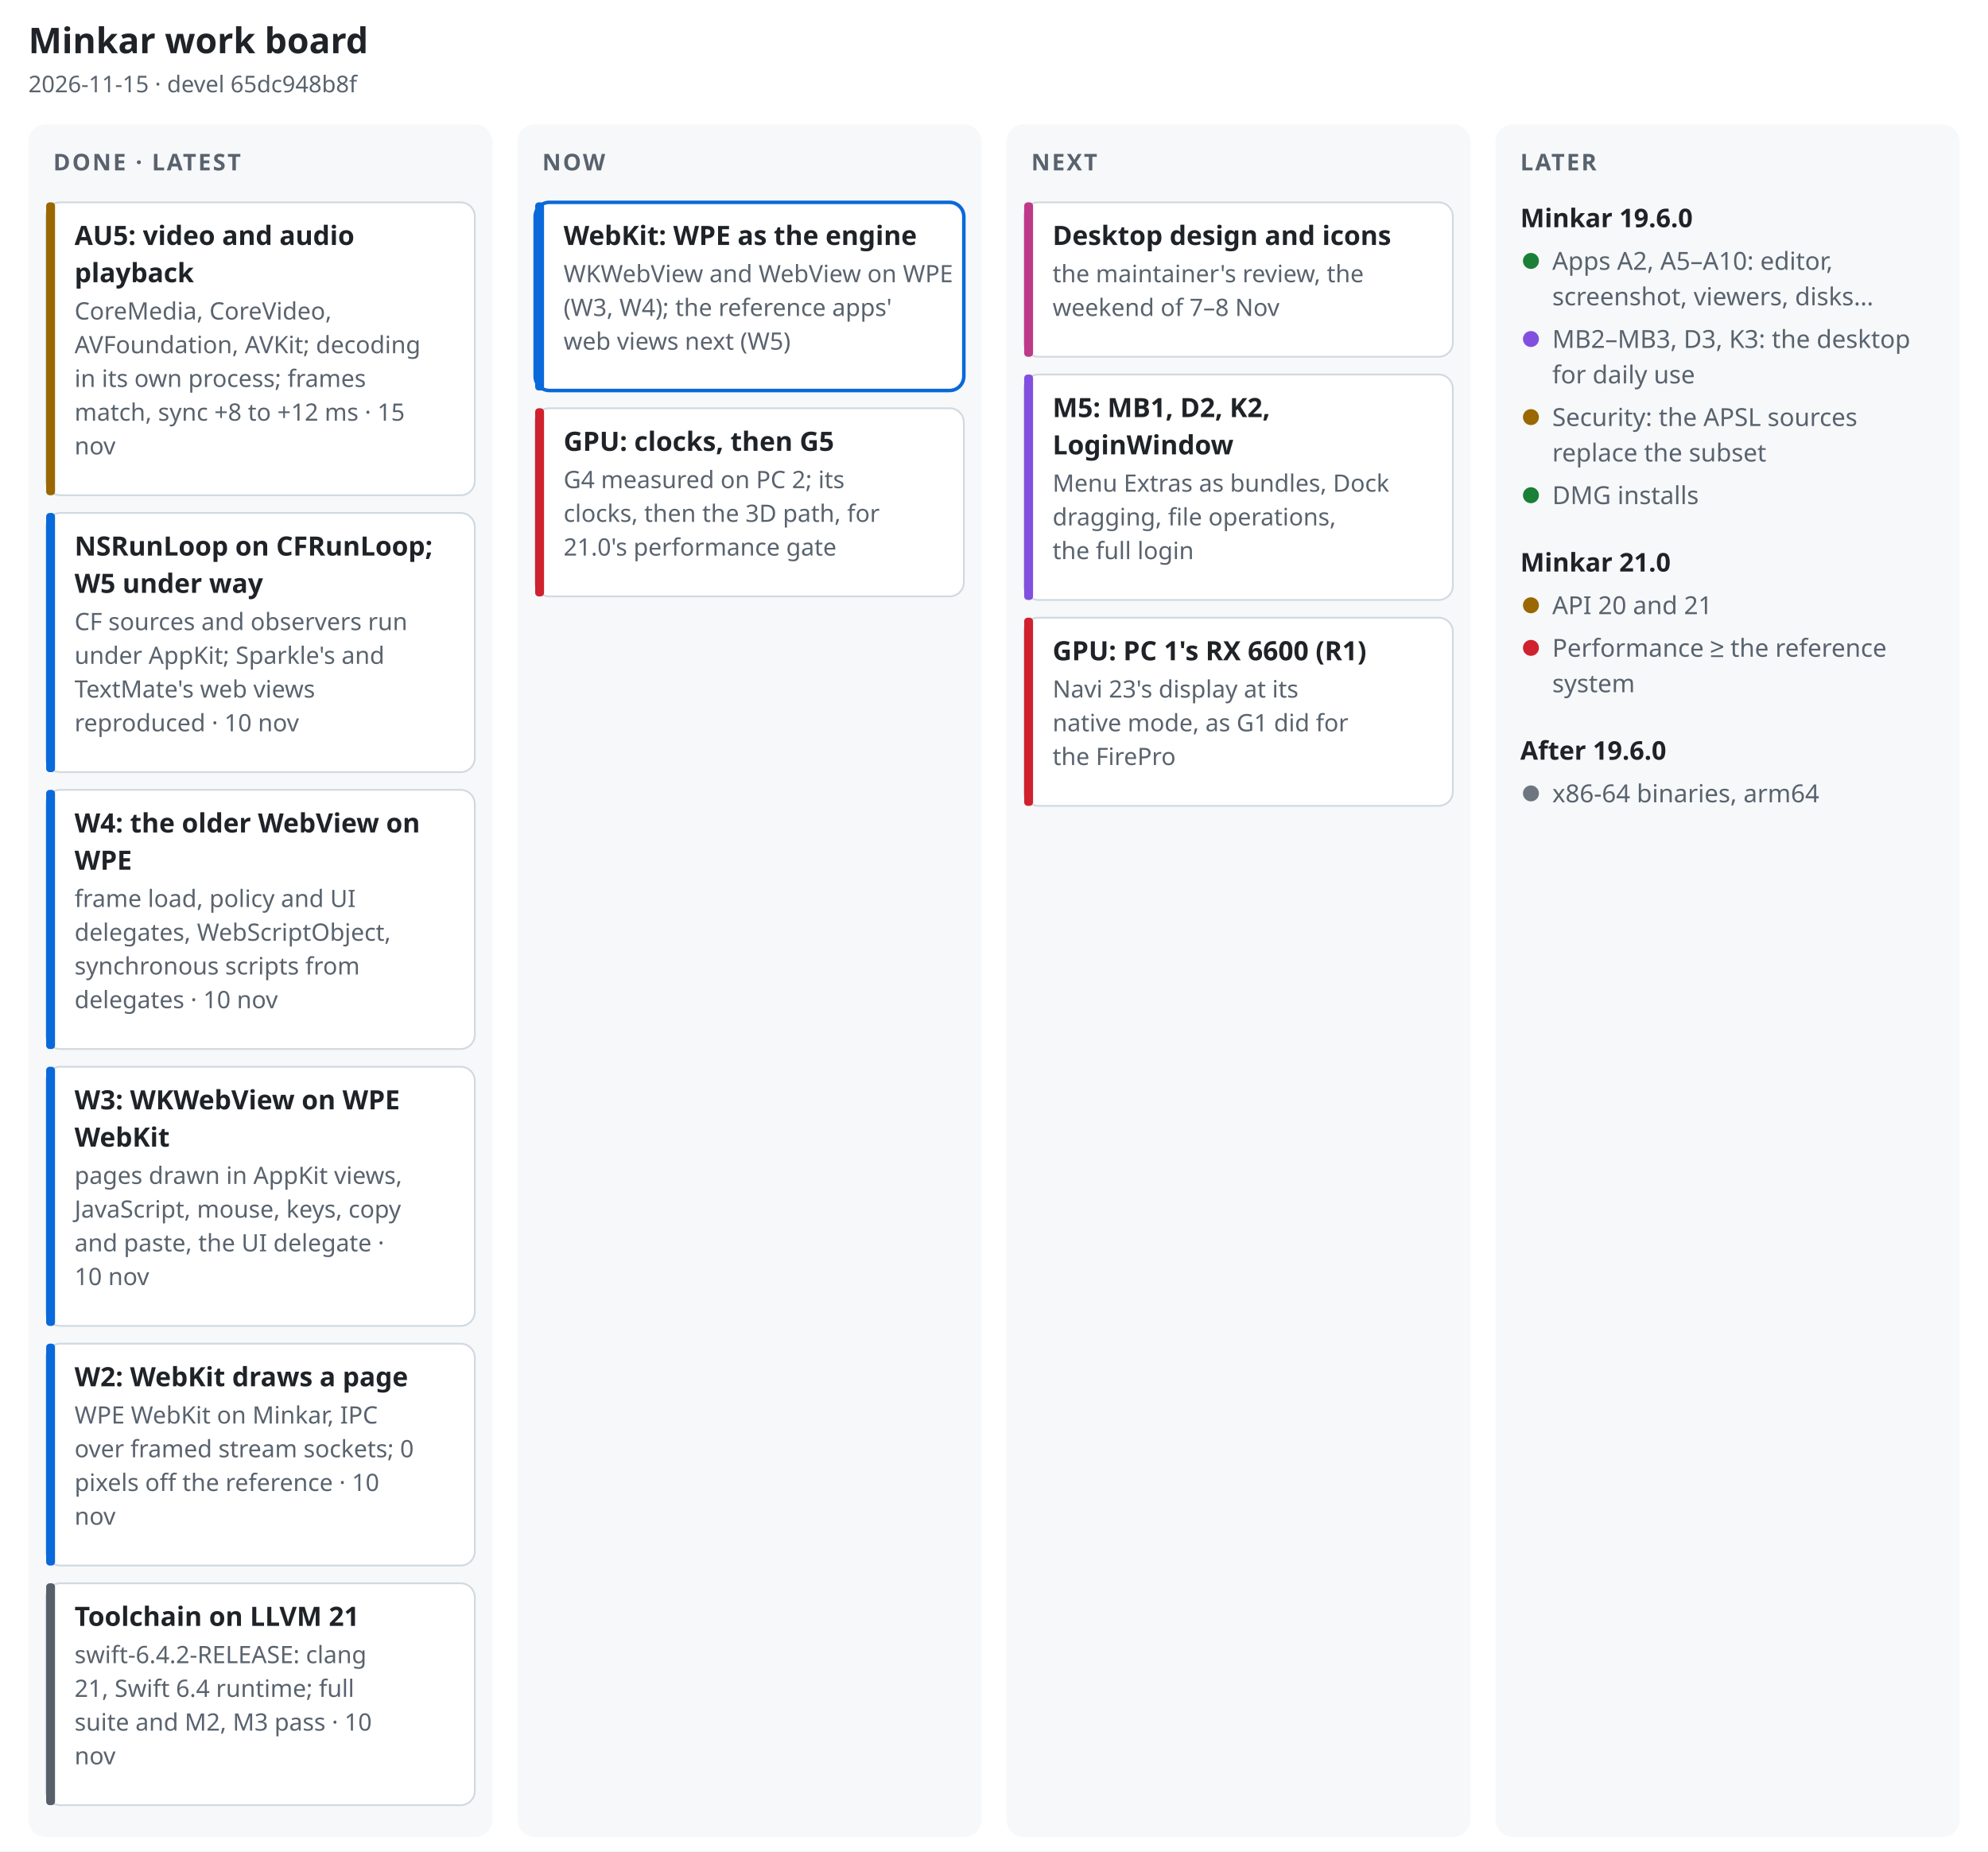
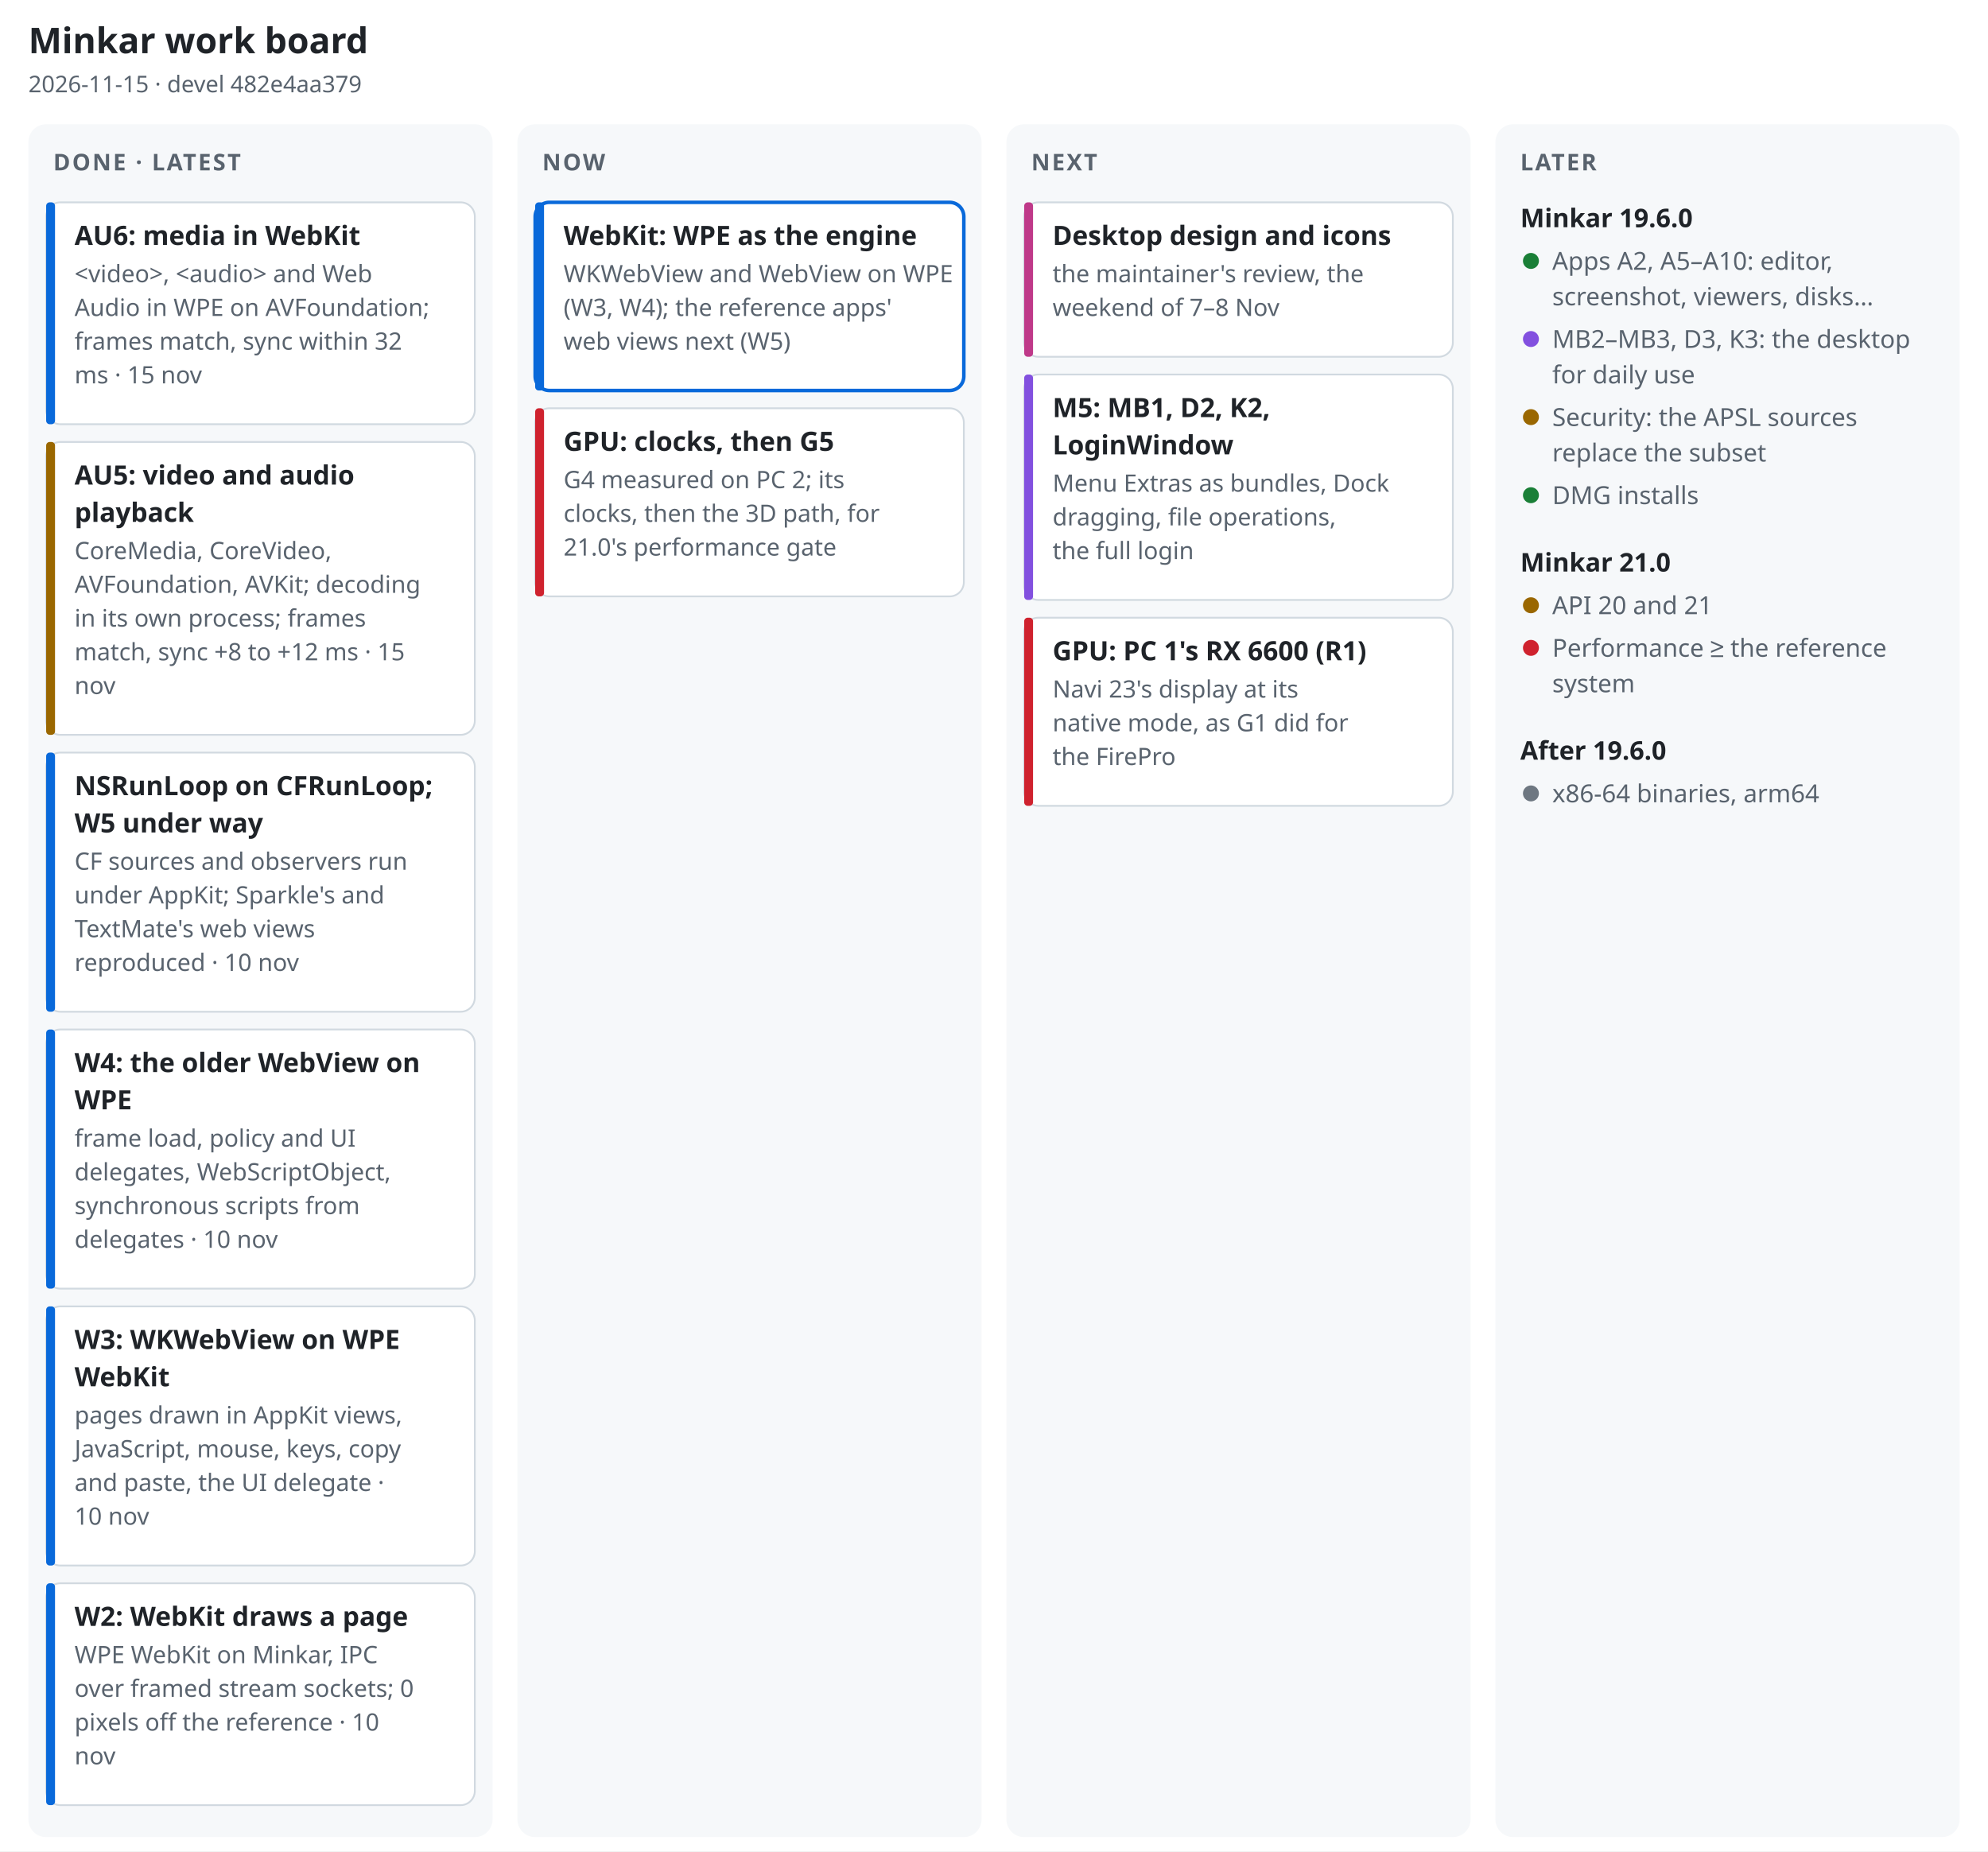
<svg xmlns="http://www.w3.org/2000/svg" width="1120" height="1043" viewBox="0 0 1120 1043" font-family="-apple-system, BlinkMacSystemFont, 'Segoe UI', 'Noto Sans', Helvetica, Arial, sans-serif" role="img" aria-label="Minkar work board, 2026-11-15">
  <rect width="1120" height="1043" fill="#ffffff" />
  <text x="16" y="30" font-size="20" font-weight="700" fill="#1f2328" text-anchor="start">Minkar work board</text>
-   <text x="16" y="52" font-size="13" font-weight="400" fill="#59636e" text-anchor="start">2026-11-15 · devel 65dc948b8f</text>
+   <text x="16" y="52" font-size="13" font-weight="400" fill="#59636e" text-anchor="start">2026-11-15 · devel 482e4aa379</text>
  <rect x="16" y="70" width="261.5" height="965" rx="10" fill="#f6f8fa" />
  <text x="30" y="96" font-size="13" font-weight="700" fill="#59636e" text-anchor="start" letter-spacing=".08em">DONE · LATEST</text>
-   <rect x="26" y="114" width="241.5" height="165" rx="8" fill="#ffffff" stroke="#d1d9e0" stroke-width="1" />
-   <rect x="26" y="114" width="5" height="165" rx="2" fill="#9a6700" />
-   <text x="42" y="138" font-size="15" font-weight="650" fill="#1f2328" text-anchor="start">AU5: video and audio</text>
-   <text x="42" y="159" font-size="15" font-weight="650" fill="#1f2328" text-anchor="start">playback</text>
-   <text x="42" y="180" font-size="13.5" font-weight="400" fill="#59636e" text-anchor="start">CoreMedia, CoreVideo,</text>
-   <text x="42" y="199" font-size="13.5" font-weight="400" fill="#59636e" text-anchor="start">AVFoundation, AVKit; decoding</text>
-   <text x="42" y="218" font-size="13.5" font-weight="400" fill="#59636e" text-anchor="start">in its own process; frames</text>
-   <text x="42" y="237" font-size="13.5" font-weight="400" fill="#59636e" text-anchor="start">match, sync +8 to +12 ms · 15</text>
-   <text x="42" y="256" font-size="13.5" font-weight="400" fill="#59636e" text-anchor="start">nov</text>
-   <rect x="26" y="289" width="241.5" height="146" rx="8" fill="#ffffff" stroke="#d1d9e0" stroke-width="1" />
-   <rect x="26" y="289" width="5" height="146" rx="2" fill="#0969da" />
-   <text x="42" y="313" font-size="15" font-weight="650" fill="#1f2328" text-anchor="start">NSRunLoop on CFRunLoop;</text>
-   <text x="42" y="334" font-size="15" font-weight="650" fill="#1f2328" text-anchor="start">W5 under way</text>
-   <text x="42" y="355" font-size="13.5" font-weight="400" fill="#59636e" text-anchor="start">CF sources and observers run</text>
-   <text x="42" y="374" font-size="13.5" font-weight="400" fill="#59636e" text-anchor="start">under AppKit; Sparkle's and</text>
-   <text x="42" y="393" font-size="13.5" font-weight="400" fill="#59636e" text-anchor="start">TextMate's web views</text>
-   <text x="42" y="412" font-size="13.5" font-weight="400" fill="#59636e" text-anchor="start">reproduced · 10 nov</text>
-   <rect x="26" y="445" width="241.5" height="146" rx="8" fill="#ffffff" stroke="#d1d9e0" stroke-width="1" />
-   <rect x="26" y="445" width="5" height="146" rx="2" fill="#0969da" />
-   <text x="42" y="469" font-size="15" font-weight="650" fill="#1f2328" text-anchor="start">W4: the older WebView on</text>
-   <text x="42" y="490" font-size="15" font-weight="650" fill="#1f2328" text-anchor="start">WPE</text>
-   <text x="42" y="511" font-size="13.5" font-weight="400" fill="#59636e" text-anchor="start">frame load, policy and UI</text>
-   <text x="42" y="530" font-size="13.5" font-weight="400" fill="#59636e" text-anchor="start">delegates, WebScriptObject,</text>
-   <text x="42" y="549" font-size="13.5" font-weight="400" fill="#59636e" text-anchor="start">synchronous scripts from</text>
-   <text x="42" y="568" font-size="13.5" font-weight="400" fill="#59636e" text-anchor="start">delegates · 10 nov</text>
-   <rect x="26" y="601" width="241.5" height="146" rx="8" fill="#ffffff" stroke="#d1d9e0" stroke-width="1" />
-   <rect x="26" y="601" width="5" height="146" rx="2" fill="#0969da" />
-   <text x="42" y="625" font-size="15" font-weight="650" fill="#1f2328" text-anchor="start">W3: WKWebView on WPE</text>
-   <text x="42" y="646" font-size="15" font-weight="650" fill="#1f2328" text-anchor="start">WebKit</text>
-   <text x="42" y="667" font-size="13.5" font-weight="400" fill="#59636e" text-anchor="start">pages drawn in AppKit views,</text>
-   <text x="42" y="686" font-size="13.5" font-weight="400" fill="#59636e" text-anchor="start">JavaScript, mouse, keys, copy</text>
-   <text x="42" y="705" font-size="13.5" font-weight="400" fill="#59636e" text-anchor="start">and paste, the UI delegate ·</text>
-   <text x="42" y="724" font-size="13.5" font-weight="400" fill="#59636e" text-anchor="start">10 nov</text>
-   <rect x="26" y="757" width="241.5" height="125" rx="8" fill="#ffffff" stroke="#d1d9e0" stroke-width="1" />
-   <rect x="26" y="757" width="5" height="125" rx="2" fill="#0969da" />
-   <text x="42" y="781" font-size="15" font-weight="650" fill="#1f2328" text-anchor="start">W2: WebKit draws a page</text>
-   <text x="42" y="802" font-size="13.5" font-weight="400" fill="#59636e" text-anchor="start">WPE WebKit on Minkar, IPC</text>
-   <text x="42" y="821" font-size="13.5" font-weight="400" fill="#59636e" text-anchor="start">over framed stream sockets; 0</text>
-   <text x="42" y="840" font-size="13.5" font-weight="400" fill="#59636e" text-anchor="start">pixels off the reference · 10</text>
-   <text x="42" y="859" font-size="13.5" font-weight="400" fill="#59636e" text-anchor="start">nov</text>
+   <rect x="26" y="114" width="241.5" height="125" rx="8" fill="#ffffff" stroke="#d1d9e0" stroke-width="1" />
+   <rect x="26" y="114" width="5" height="125" rx="2" fill="#0969da" />
+   <text x="42" y="138" font-size="15" font-weight="650" fill="#1f2328" text-anchor="start">AU6: media in WebKit</text>
+   <text x="42" y="159" font-size="13.5" font-weight="400" fill="#59636e" text-anchor="start">&lt;video&gt;, &lt;audio&gt; and Web</text>
+   <text x="42" y="178" font-size="13.5" font-weight="400" fill="#59636e" text-anchor="start">Audio in WPE on AVFoundation;</text>
+   <text x="42" y="197" font-size="13.5" font-weight="400" fill="#59636e" text-anchor="start">frames match, sync within 32</text>
+   <text x="42" y="216" font-size="13.5" font-weight="400" fill="#59636e" text-anchor="start">ms · 15 nov</text>
+   <rect x="26" y="249" width="241.5" height="165" rx="8" fill="#ffffff" stroke="#d1d9e0" stroke-width="1" />
+   <rect x="26" y="249" width="5" height="165" rx="2" fill="#9a6700" />
+   <text x="42" y="273" font-size="15" font-weight="650" fill="#1f2328" text-anchor="start">AU5: video and audio</text>
+   <text x="42" y="294" font-size="15" font-weight="650" fill="#1f2328" text-anchor="start">playback</text>
+   <text x="42" y="315" font-size="13.5" font-weight="400" fill="#59636e" text-anchor="start">CoreMedia, CoreVideo,</text>
+   <text x="42" y="334" font-size="13.5" font-weight="400" fill="#59636e" text-anchor="start">AVFoundation, AVKit; decoding</text>
+   <text x="42" y="353" font-size="13.5" font-weight="400" fill="#59636e" text-anchor="start">in its own process; frames</text>
+   <text x="42" y="372" font-size="13.5" font-weight="400" fill="#59636e" text-anchor="start">match, sync +8 to +12 ms · 15</text>
+   <text x="42" y="391" font-size="13.5" font-weight="400" fill="#59636e" text-anchor="start">nov</text>
+   <rect x="26" y="424" width="241.5" height="146" rx="8" fill="#ffffff" stroke="#d1d9e0" stroke-width="1" />
+   <rect x="26" y="424" width="5" height="146" rx="2" fill="#0969da" />
+   <text x="42" y="448" font-size="15" font-weight="650" fill="#1f2328" text-anchor="start">NSRunLoop on CFRunLoop;</text>
+   <text x="42" y="469" font-size="15" font-weight="650" fill="#1f2328" text-anchor="start">W5 under way</text>
+   <text x="42" y="490" font-size="13.5" font-weight="400" fill="#59636e" text-anchor="start">CF sources and observers run</text>
+   <text x="42" y="509" font-size="13.5" font-weight="400" fill="#59636e" text-anchor="start">under AppKit; Sparkle's and</text>
+   <text x="42" y="528" font-size="13.5" font-weight="400" fill="#59636e" text-anchor="start">TextMate's web views</text>
+   <text x="42" y="547" font-size="13.5" font-weight="400" fill="#59636e" text-anchor="start">reproduced · 10 nov</text>
+   <rect x="26" y="580" width="241.5" height="146" rx="8" fill="#ffffff" stroke="#d1d9e0" stroke-width="1" />
+   <rect x="26" y="580" width="5" height="146" rx="2" fill="#0969da" />
+   <text x="42" y="604" font-size="15" font-weight="650" fill="#1f2328" text-anchor="start">W4: the older WebView on</text>
+   <text x="42" y="625" font-size="15" font-weight="650" fill="#1f2328" text-anchor="start">WPE</text>
+   <text x="42" y="646" font-size="13.5" font-weight="400" fill="#59636e" text-anchor="start">frame load, policy and UI</text>
+   <text x="42" y="665" font-size="13.5" font-weight="400" fill="#59636e" text-anchor="start">delegates, WebScriptObject,</text>
+   <text x="42" y="684" font-size="13.5" font-weight="400" fill="#59636e" text-anchor="start">synchronous scripts from</text>
+   <text x="42" y="703" font-size="13.5" font-weight="400" fill="#59636e" text-anchor="start">delegates · 10 nov</text>
+   <rect x="26" y="736" width="241.5" height="146" rx="8" fill="#ffffff" stroke="#d1d9e0" stroke-width="1" />
+   <rect x="26" y="736" width="5" height="146" rx="2" fill="#0969da" />
+   <text x="42" y="760" font-size="15" font-weight="650" fill="#1f2328" text-anchor="start">W3: WKWebView on WPE</text>
+   <text x="42" y="781" font-size="15" font-weight="650" fill="#1f2328" text-anchor="start">WebKit</text>
+   <text x="42" y="802" font-size="13.5" font-weight="400" fill="#59636e" text-anchor="start">pages drawn in AppKit views,</text>
+   <text x="42" y="821" font-size="13.5" font-weight="400" fill="#59636e" text-anchor="start">JavaScript, mouse, keys, copy</text>
+   <text x="42" y="840" font-size="13.5" font-weight="400" fill="#59636e" text-anchor="start">and paste, the UI delegate ·</text>
+   <text x="42" y="859" font-size="13.5" font-weight="400" fill="#59636e" text-anchor="start">10 nov</text>
  <rect x="26" y="892" width="241.5" height="125" rx="8" fill="#ffffff" stroke="#d1d9e0" stroke-width="1" />
-   <rect x="26" y="892" width="5" height="125" rx="2" fill="#57606a" />
-   <text x="42" y="916" font-size="15" font-weight="650" fill="#1f2328" text-anchor="start">Toolchain on LLVM 21</text>
-   <text x="42" y="937" font-size="13.5" font-weight="400" fill="#59636e" text-anchor="start">swift-6.4.2-RELEASE: clang</text>
-   <text x="42" y="956" font-size="13.5" font-weight="400" fill="#59636e" text-anchor="start">21, Swift 6.4 runtime; full</text>
-   <text x="42" y="975" font-size="13.5" font-weight="400" fill="#59636e" text-anchor="start">suite and M2, M3 pass · 10</text>
+   <rect x="26" y="892" width="5" height="125" rx="2" fill="#0969da" />
+   <text x="42" y="916" font-size="15" font-weight="650" fill="#1f2328" text-anchor="start">W2: WebKit draws a page</text>
+   <text x="42" y="937" font-size="13.5" font-weight="400" fill="#59636e" text-anchor="start">WPE WebKit on Minkar, IPC</text>
+   <text x="42" y="956" font-size="13.5" font-weight="400" fill="#59636e" text-anchor="start">over framed stream sockets; 0</text>
+   <text x="42" y="975" font-size="13.5" font-weight="400" fill="#59636e" text-anchor="start">pixels off the reference · 10</text>
  <text x="42" y="994" font-size="13.5" font-weight="400" fill="#59636e" text-anchor="start">nov</text>
  <rect x="291.5" y="70" width="261.5" height="965" rx="10" fill="#f6f8fa" />
  <text x="305.5" y="96" font-size="13" font-weight="700" fill="#59636e" text-anchor="start" letter-spacing=".08em">NOW</text>
  <rect x="301.5" y="114" width="241.5" height="106" rx="8" fill="#ffffff" stroke="#0969da" stroke-width="2" />
  <rect x="301.5" y="114" width="5" height="106" rx="2" fill="#0969da" />
  <text x="317.5" y="138" font-size="15" font-weight="650" fill="#1f2328" text-anchor="start">WebKit: WPE as the engine</text>
  <text x="317.5" y="159" font-size="13.5" font-weight="400" fill="#59636e" text-anchor="start">WKWebView and WebView on WPE</text>
  <text x="317.5" y="178" font-size="13.5" font-weight="400" fill="#59636e" text-anchor="start">(W3, W4); the reference apps'</text>
  <text x="317.5" y="197" font-size="13.5" font-weight="400" fill="#59636e" text-anchor="start">web views next (W5)</text>
  <rect x="301.5" y="230" width="241.5" height="106" rx="8" fill="#ffffff" stroke="#d1d9e0" stroke-width="1" />
  <rect x="301.5" y="230" width="5" height="106" rx="2" fill="#cf222e" />
  <text x="317.5" y="254" font-size="15" font-weight="650" fill="#1f2328" text-anchor="start">GPU: clocks, then G5</text>
  <text x="317.5" y="275" font-size="13.5" font-weight="400" fill="#59636e" text-anchor="start">G4 measured on PC 2; its</text>
  <text x="317.5" y="294" font-size="13.5" font-weight="400" fill="#59636e" text-anchor="start">clocks, then the 3D path, for</text>
  <text x="317.5" y="313" font-size="13.5" font-weight="400" fill="#59636e" text-anchor="start">21.0's performance gate</text>
  <rect x="567" y="70" width="261.5" height="965" rx="10" fill="#f6f8fa" />
  <text x="581" y="96" font-size="13" font-weight="700" fill="#59636e" text-anchor="start" letter-spacing=".08em">NEXT</text>
  <rect x="577" y="114" width="241.5" height="87" rx="8" fill="#ffffff" stroke="#d1d9e0" stroke-width="1" />
  <rect x="577" y="114" width="5" height="87" rx="2" fill="#bf3989" />
  <text x="593" y="138" font-size="15" font-weight="650" fill="#1f2328" text-anchor="start">Desktop design and icons</text>
  <text x="593" y="159" font-size="13.5" font-weight="400" fill="#59636e" text-anchor="start">the maintainer's review, the</text>
  <text x="593" y="178" font-size="13.5" font-weight="400" fill="#59636e" text-anchor="start">weekend of 7–8 Nov</text>
  <rect x="577" y="211" width="241.5" height="127" rx="8" fill="#ffffff" stroke="#d1d9e0" stroke-width="1" />
  <rect x="577" y="211" width="5" height="127" rx="2" fill="#8250df" />
  <text x="593" y="235" font-size="15" font-weight="650" fill="#1f2328" text-anchor="start">M5: MB1, D2, K2,</text>
  <text x="593" y="256" font-size="15" font-weight="650" fill="#1f2328" text-anchor="start">LoginWindow</text>
  <text x="593" y="277" font-size="13.5" font-weight="400" fill="#59636e" text-anchor="start">Menu Extras as bundles, Dock</text>
  <text x="593" y="296" font-size="13.5" font-weight="400" fill="#59636e" text-anchor="start">dragging, file operations,</text>
  <text x="593" y="315" font-size="13.5" font-weight="400" fill="#59636e" text-anchor="start">the full login</text>
  <rect x="577" y="348" width="241.5" height="106" rx="8" fill="#ffffff" stroke="#d1d9e0" stroke-width="1" />
  <rect x="577" y="348" width="5" height="106" rx="2" fill="#cf222e" />
  <text x="593" y="372" font-size="15" font-weight="650" fill="#1f2328" text-anchor="start">GPU: PC 1's RX 6600 (R1)</text>
  <text x="593" y="393" font-size="13.5" font-weight="400" fill="#59636e" text-anchor="start">Navi 23's display at its</text>
  <text x="593" y="412" font-size="13.5" font-weight="400" fill="#59636e" text-anchor="start">native mode, as G1 did for</text>
  <text x="593" y="431" font-size="13.5" font-weight="400" fill="#59636e" text-anchor="start">the FirePro</text>
  <rect x="842.5" y="70" width="261.5" height="965" rx="10" fill="#f6f8fa" />
  <text x="856.5" y="96" font-size="13" font-weight="700" fill="#59636e" text-anchor="start" letter-spacing=".08em">LATER</text>
  <text x="856.5" y="128" font-size="14.5" font-weight="700" fill="#1f2328" text-anchor="start">Minkar 19.6.0</text>
  <circle cx="862.5" cy="147" r="4.5" fill="#1a7f37" />
  <text x="874.5" y="152" font-size="14" font-weight="400" fill="#59636e" text-anchor="start">Apps A2, A5–A10: editor,</text>
  <text x="874.5" y="172" font-size="14" font-weight="400" fill="#59636e" text-anchor="start">screenshot, viewers, disks…</text>
  <circle cx="862.5" cy="191" r="4.5" fill="#8250df" />
  <text x="874.5" y="196" font-size="14" font-weight="400" fill="#59636e" text-anchor="start">MB2–MB3, D3, K3: the desktop</text>
  <text x="874.5" y="216" font-size="14" font-weight="400" fill="#59636e" text-anchor="start">for daily use</text>
  <circle cx="862.5" cy="235" r="4.5" fill="#9a6700" />
  <text x="874.5" y="240" font-size="14" font-weight="400" fill="#59636e" text-anchor="start">Security: the APSL sources</text>
  <text x="874.5" y="260" font-size="14" font-weight="400" fill="#59636e" text-anchor="start">replace the subset</text>
  <circle cx="862.5" cy="279" r="4.5" fill="#1a7f37" />
  <text x="874.5" y="284" font-size="14" font-weight="400" fill="#59636e" text-anchor="start">DMG installs</text>
  <text x="856.5" y="322" font-size="14.5" font-weight="700" fill="#1f2328" text-anchor="start">Minkar 21.0</text>
  <circle cx="862.5" cy="341" r="4.5" fill="#9a6700" />
  <text x="874.5" y="346" font-size="14" font-weight="400" fill="#59636e" text-anchor="start">API 20 and 21</text>
  <circle cx="862.5" cy="365" r="4.5" fill="#cf222e" />
  <text x="874.5" y="370" font-size="14" font-weight="400" fill="#59636e" text-anchor="start">Performance ≥ the reference</text>
  <text x="874.5" y="390" font-size="14" font-weight="400" fill="#59636e" text-anchor="start">system</text>
  <text x="856.5" y="428" font-size="14.5" font-weight="700" fill="#1f2328" text-anchor="start">After 19.6.0</text>
  <circle cx="862.5" cy="447" r="4.5" fill="#6e7781" />
  <text x="874.5" y="452" font-size="14" font-weight="400" fill="#59636e" text-anchor="start">x86-64 binaries, arm64</text>
</svg>
